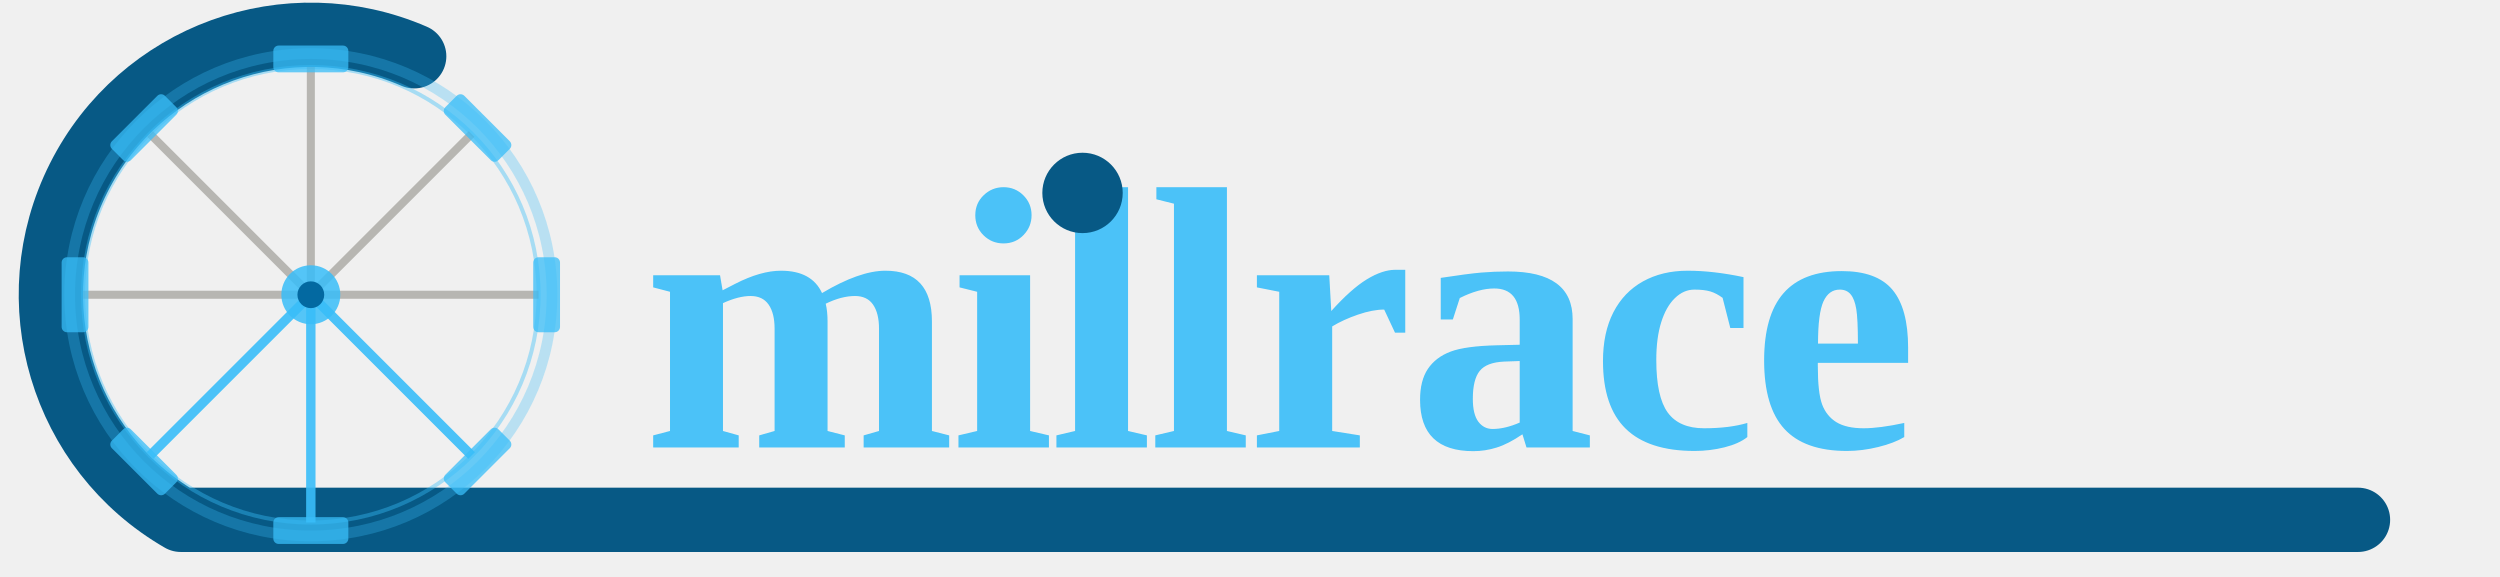
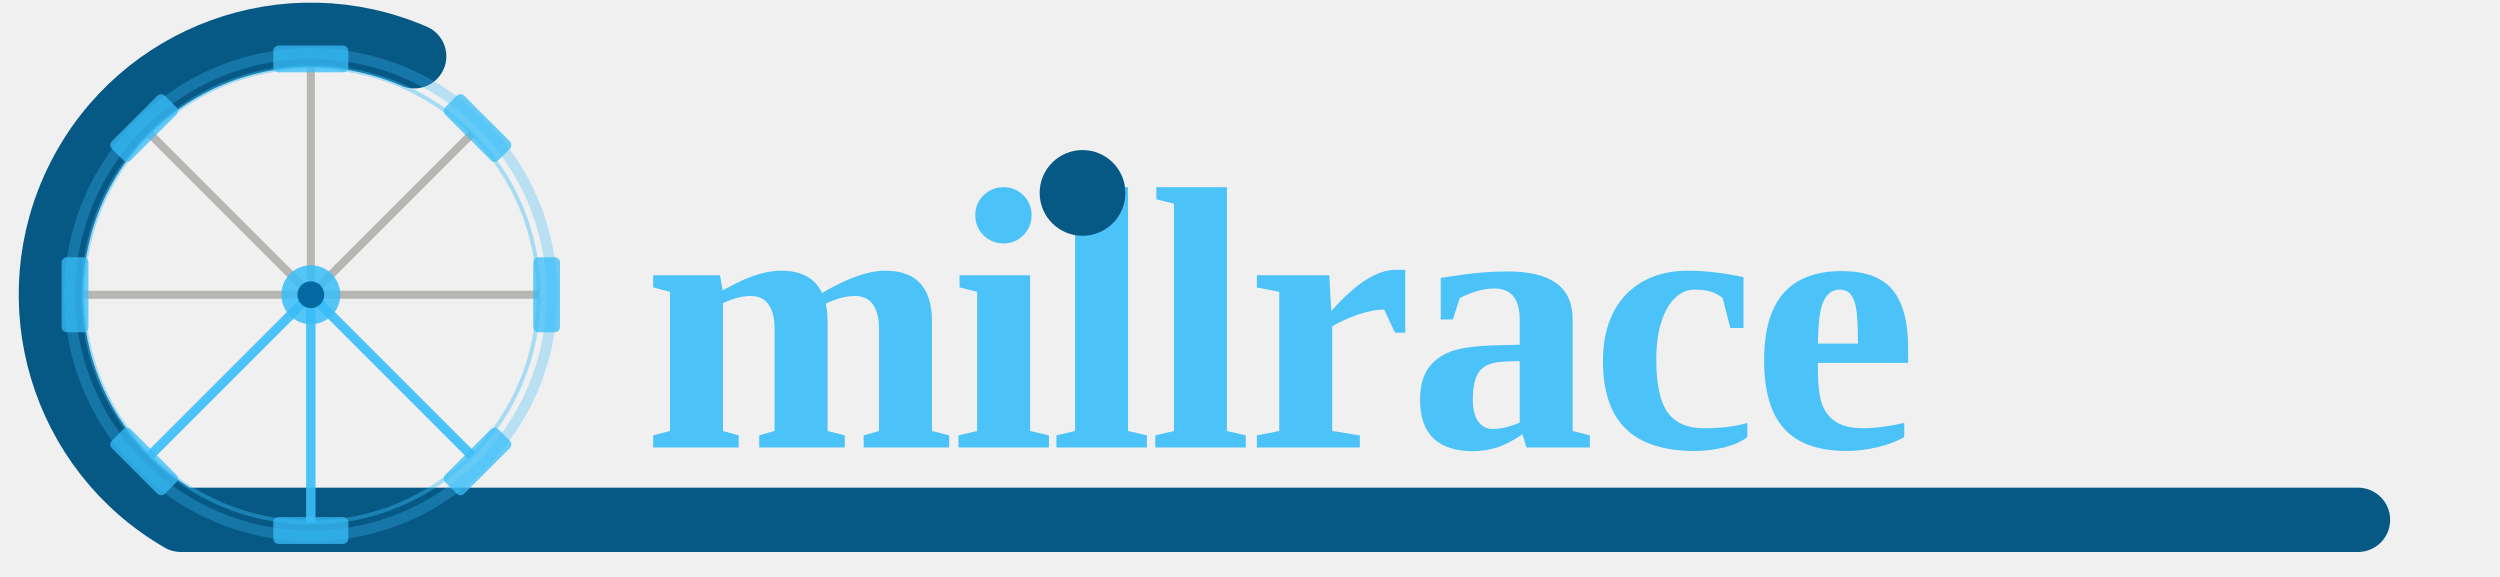
<svg xmlns="http://www.w3.org/2000/svg" width="100%" viewBox="-8 40 933 215" role="img">
  <defs>
    <mask id="imagine-text-gaps-kd530b" maskUnits="userSpaceOnUse">
      <rect x="-8" y="40" width="933" height="215" fill="white" />
      <rect x="218" y="77" width="662" height="163" fill="black" rx="2" />
    </mask>
  </defs>
  <g id="millrace-channel" aria-hidden="true">
    <path d="M 146.575 61 A 97 97 0 0 0 59.492 234 L 872 234" fill="none" stroke="#075985" stroke-width="24" stroke-linecap="round" stroke-linejoin="round" style="fill:none;stroke:rgb(7, 89, 133);color:rgb(255, 255, 255);stroke-width:24px;stroke-linecap:round;stroke-linejoin:round;font-family:&quot;Anthropic Sans&quot;, -apple-system, &quot;system-ui&quot;, &quot;Segoe UI&quot;, sans-serif;font-size:16px;font-weight:400;text-anchor:start;dominant-baseline:auto" />
    <path d="M 146.575 61 A 97 97 0 0 0 59.492 234" fill="none" stroke="#075985" stroke-width="14" stroke-dasharray="12 6" stroke-linecap="round" style="fill:none;stroke:rgb(7, 89, 133);color:rgb(255, 255, 255);stroke-width:14px;stroke-dasharray:12px, 6px;stroke-linecap:round;stroke-linejoin:miter;font-family:&quot;Anthropic Sans&quot;, -apple-system, &quot;system-ui&quot;, &quot;Segoe UI&quot;, sans-serif;font-size:16px;font-weight:400;text-anchor:start;dominant-baseline:auto" />
    <line x1="59.492" y1="234" x2="872" y2="234" stroke="#075985" stroke-width="14" stroke-dasharray="12 6" stroke-linecap="round" mask="url(#imagine-text-gaps-kd530b)" style="fill:none;stroke:rgb(7, 89, 133);color:rgb(255, 255, 255);stroke-width:14px;stroke-dasharray:12px, 6px;stroke-linecap:round;stroke-linejoin:miter;font-family:&quot;Anthropic Sans&quot;, -apple-system, &quot;system-ui&quot;, &quot;Segoe UI&quot;, sans-serif;font-size:16px;font-weight:400;text-anchor:start;dominant-baseline:auto" />
  </g>
  <g style="fill:rgb(0, 0, 0);stroke:none;color:rgb(255, 255, 255);stroke-width:1px;stroke-linecap:butt;stroke-linejoin:miter;opacity:1;font-family:&quot;Anthropic Sans&quot;, -apple-system, &quot;system-ui&quot;, &quot;Segoe UI&quot;, sans-serif;font-size:16px;font-weight:400;text-anchor:start;dominant-baseline:auto">
    <circle cx="108" cy="150" r="90" fill="none" stroke="#38bdf8" stroke-width="4" opacity="0.3" style="fill:none;stroke:rgb(56, 189, 248);color:rgb(255, 255, 255);stroke-width:4px;stroke-linecap:butt;stroke-linejoin:miter;opacity:0.3;font-family:&quot;Anthropic Sans&quot;, -apple-system, &quot;system-ui&quot;, &quot;Segoe UI&quot;, sans-serif;font-size:16px;font-weight:400;text-anchor:start;dominant-baseline:auto" />
    <circle cx="108" cy="150" r="85" fill="none" stroke="#38bdf8" stroke-width="1.5" opacity="0.4" style="fill:none;stroke:rgb(56, 189, 248);color:rgb(255, 255, 255);stroke-width:1.5px;stroke-linecap:butt;stroke-linejoin:miter;opacity:0.4;font-family:&quot;Anthropic Sans&quot;, -apple-system, &quot;system-ui&quot;, &quot;Segoe UI&quot;, sans-serif;font-size:16px;font-weight:400;text-anchor:start;dominant-baseline:auto" />
    <g stroke="#888780" stroke-width="3" opacity="0.55" style="fill:rgb(0, 0, 0);stroke:rgb(136, 135, 128);color:rgb(255, 255, 255);stroke-width:3px;stroke-linecap:butt;stroke-linejoin:miter;opacity:0.55;font-family:&quot;Anthropic Sans&quot;, -apple-system, &quot;system-ui&quot;, &quot;Segoe UI&quot;, sans-serif;font-size:16px;font-weight:400;text-anchor:start;dominant-baseline:auto">
      <line x1="108" y1="150" x2="108" y2="65" style="fill:rgb(0, 0, 0);stroke:rgb(136, 135, 128);color:rgb(255, 255, 255);stroke-width:3px;stroke-linecap:butt;stroke-linejoin:miter;opacity:1;font-family:&quot;Anthropic Sans&quot;, -apple-system, &quot;system-ui&quot;, &quot;Segoe UI&quot;, sans-serif;font-size:16px;font-weight:400;text-anchor:start;dominant-baseline:auto" />
      <line x1="108" y1="150" x2="168" y2="90" style="fill:rgb(0, 0, 0);stroke:rgb(136, 135, 128);color:rgb(255, 255, 255);stroke-width:3px;stroke-linecap:butt;stroke-linejoin:miter;opacity:1;font-family:&quot;Anthropic Sans&quot;, -apple-system, &quot;system-ui&quot;, &quot;Segoe UI&quot;, sans-serif;font-size:16px;font-weight:400;text-anchor:start;dominant-baseline:auto" />
      <line x1="108" y1="150" x2="193" y2="150" style="fill:rgb(0, 0, 0);stroke:rgb(136, 135, 128);color:rgb(255, 255, 255);stroke-width:3px;stroke-linecap:butt;stroke-linejoin:miter;opacity:1;font-family:&quot;Anthropic Sans&quot;, -apple-system, &quot;system-ui&quot;, &quot;Segoe UI&quot;, sans-serif;font-size:16px;font-weight:400;text-anchor:start;dominant-baseline:auto" />
      <line x1="108" y1="150" x2="23" y2="150" style="fill:rgb(0, 0, 0);stroke:rgb(136, 135, 128);color:rgb(255, 255, 255);stroke-width:3px;stroke-linecap:butt;stroke-linejoin:miter;opacity:1;font-family:&quot;Anthropic Sans&quot;, -apple-system, &quot;system-ui&quot;, &quot;Segoe UI&quot;, sans-serif;font-size:16px;font-weight:400;text-anchor:start;dominant-baseline:auto" />
      <line x1="108" y1="150" x2="48" y2="90" style="fill:rgb(0, 0, 0);stroke:rgb(136, 135, 128);color:rgb(255, 255, 255);stroke-width:3px;stroke-linecap:butt;stroke-linejoin:miter;opacity:1;font-family:&quot;Anthropic Sans&quot;, -apple-system, &quot;system-ui&quot;, &quot;Segoe UI&quot;, sans-serif;font-size:16px;font-weight:400;text-anchor:start;dominant-baseline:auto" />
    </g>
    <g stroke="#38bdf8" stroke-width="3.5" opacity="0.9" style="fill:rgb(0, 0, 0);stroke:rgb(56, 189, 248);color:rgb(255, 255, 255);stroke-width:3.5px;stroke-linecap:butt;stroke-linejoin:miter;opacity:0.9;font-family:&quot;Anthropic Sans&quot;, -apple-system, &quot;system-ui&quot;, &quot;Segoe UI&quot;, sans-serif;font-size:16px;font-weight:400;text-anchor:start;dominant-baseline:auto">
      <line x1="108" y1="150" x2="168" y2="210" style="fill:rgb(0, 0, 0);stroke:rgb(56, 189, 248);color:rgb(255, 255, 255);stroke-width:3.5px;stroke-linecap:butt;stroke-linejoin:miter;opacity:1;font-family:&quot;Anthropic Sans&quot;, -apple-system, &quot;system-ui&quot;, &quot;Segoe UI&quot;, sans-serif;font-size:16px;font-weight:400;text-anchor:start;dominant-baseline:auto" />
      <line x1="108" y1="150" x2="108" y2="235" style="fill:rgb(0, 0, 0);stroke:rgb(56, 189, 248);color:rgb(255, 255, 255);stroke-width:3.5px;stroke-linecap:butt;stroke-linejoin:miter;opacity:1;font-family:&quot;Anthropic Sans&quot;, -apple-system, &quot;system-ui&quot;, &quot;Segoe UI&quot;, sans-serif;font-size:16px;font-weight:400;text-anchor:start;dominant-baseline:auto" />
      <line x1="108" y1="150" x2="48" y2="210" style="fill:rgb(0, 0, 0);stroke:rgb(56, 189, 248);color:rgb(255, 255, 255);stroke-width:3.5px;stroke-linecap:butt;stroke-linejoin:miter;opacity:1;font-family:&quot;Anthropic Sans&quot;, -apple-system, &quot;system-ui&quot;, &quot;Segoe UI&quot;, sans-serif;font-size:16px;font-weight:400;text-anchor:start;dominant-baseline:auto" />
    </g>
    <g fill="#38bdf8" opacity="0.75" style="fill:rgb(56, 189, 248);stroke:none;color:rgb(255, 255, 255);stroke-width:1px;stroke-linecap:butt;stroke-linejoin:miter;opacity:0.75;font-family:&quot;Anthropic Sans&quot;, -apple-system, &quot;system-ui&quot;, &quot;Segoe UI&quot;, sans-serif;font-size:16px;font-weight:400;text-anchor:start;dominant-baseline:auto">
      <rect x="94" y="57" width="28" height="10" rx="2" transform="rotate(0 108 150)" style="fill:rgb(56, 189, 248);stroke:none;color:rgb(255, 255, 255);stroke-width:1px;stroke-linecap:butt;stroke-linejoin:miter;opacity:1;font-family:&quot;Anthropic Sans&quot;, -apple-system, &quot;system-ui&quot;, &quot;Segoe UI&quot;, sans-serif;font-size:16px;font-weight:400;text-anchor:start;dominant-baseline:auto" />
      <rect x="94" y="57" width="28" height="10" rx="2" transform="rotate(45 108 150)" style="fill:rgb(56, 189, 248);stroke:none;color:rgb(255, 255, 255);stroke-width:1px;stroke-linecap:butt;stroke-linejoin:miter;opacity:1;font-family:&quot;Anthropic Sans&quot;, -apple-system, &quot;system-ui&quot;, &quot;Segoe UI&quot;, sans-serif;font-size:16px;font-weight:400;text-anchor:start;dominant-baseline:auto" />
      <rect x="94" y="57" width="28" height="10" rx="2" transform="rotate(90 108 150)" style="fill:rgb(56, 189, 248);stroke:none;color:rgb(255, 255, 255);stroke-width:1px;stroke-linecap:butt;stroke-linejoin:miter;opacity:1;font-family:&quot;Anthropic Sans&quot;, -apple-system, &quot;system-ui&quot;, &quot;Segoe UI&quot;, sans-serif;font-size:16px;font-weight:400;text-anchor:start;dominant-baseline:auto" />
      <rect x="94" y="57" width="28" height="10" rx="2" transform="rotate(135 108 150)" style="fill:rgb(56, 189, 248);stroke:none;color:rgb(255, 255, 255);stroke-width:1px;stroke-linecap:butt;stroke-linejoin:miter;opacity:1;font-family:&quot;Anthropic Sans&quot;, -apple-system, &quot;system-ui&quot;, &quot;Segoe UI&quot;, sans-serif;font-size:16px;font-weight:400;text-anchor:start;dominant-baseline:auto" />
      <rect x="94" y="57" width="28" height="10" rx="2" transform="rotate(180 108 150)" style="fill:rgb(56, 189, 248);stroke:none;color:rgb(255, 255, 255);stroke-width:1px;stroke-linecap:butt;stroke-linejoin:miter;opacity:1;font-family:&quot;Anthropic Sans&quot;, -apple-system, &quot;system-ui&quot;, &quot;Segoe UI&quot;, sans-serif;font-size:16px;font-weight:400;text-anchor:start;dominant-baseline:auto" />
      <rect x="94" y="57" width="28" height="10" rx="2" transform="rotate(225 108 150)" style="fill:rgb(56, 189, 248);stroke:none;color:rgb(255, 255, 255);stroke-width:1px;stroke-linecap:butt;stroke-linejoin:miter;opacity:1;font-family:&quot;Anthropic Sans&quot;, -apple-system, &quot;system-ui&quot;, &quot;Segoe UI&quot;, sans-serif;font-size:16px;font-weight:400;text-anchor:start;dominant-baseline:auto" />
      <rect x="94" y="57" width="28" height="10" rx="2" transform="rotate(270 108 150)" style="fill:rgb(56, 189, 248);stroke:none;color:rgb(255, 255, 255);stroke-width:1px;stroke-linecap:butt;stroke-linejoin:miter;opacity:1;font-family:&quot;Anthropic Sans&quot;, -apple-system, &quot;system-ui&quot;, &quot;Segoe UI&quot;, sans-serif;font-size:16px;font-weight:400;text-anchor:start;dominant-baseline:auto" />
      <rect x="94" y="57" width="28" height="10" rx="2" transform="rotate(315 108 150)" style="fill:rgb(56, 189, 248);stroke:none;color:rgb(255, 255, 255);stroke-width:1px;stroke-linecap:butt;stroke-linejoin:miter;opacity:1;font-family:&quot;Anthropic Sans&quot;, -apple-system, &quot;system-ui&quot;, &quot;Segoe UI&quot;, sans-serif;font-size:16px;font-weight:400;text-anchor:start;dominant-baseline:auto" />
    </g>
    <circle cx="108" cy="150" r="11" fill="#38bdf8" opacity="0.85" style="fill:rgb(56, 189, 248);stroke:none;color:rgb(255, 255, 255);stroke-width:1px;stroke-linecap:butt;stroke-linejoin:miter;opacity:0.85;font-family:&quot;Anthropic Sans&quot;, -apple-system, &quot;system-ui&quot;, &quot;Segoe UI&quot;, sans-serif;font-size:16px;font-weight:400;text-anchor:start;dominant-baseline:auto" />
    <circle cx="108" cy="150" r="5" fill="#0369a1" style="fill:rgb(3, 105, 161);stroke:none;color:rgb(255, 255, 255);stroke-width:1px;stroke-linecap:butt;stroke-linejoin:miter;opacity:1;font-family:&quot;Anthropic Sans&quot;, -apple-system, &quot;system-ui&quot;, &quot;Segoe UI&quot;, sans-serif;font-size:16px;font-weight:400;text-anchor:start;dominant-baseline:auto" />
  </g>
  <text x="232" y="207" font-family="Georgia, 'Times New Roman', serif" font-size="140" font-weight="700" letter-spacing="-2" fill="#38bdf8" opacity="0.9" style="fill:rgb(56, 189, 248);stroke:none;color:rgb(255, 255, 255);stroke-width:1px;stroke-linecap:butt;stroke-linejoin:miter;opacity:0.9;font-family:Georgia, &quot;Times New Roman&quot;, serif;font-size:140px;font-weight:700;text-anchor:start;dominant-baseline:auto">millrace</text>
-   <circle cx="396" cy="112" r="15" fill="#075985" opacity="1" style="fill:rgb(7, 89, 133);opacity:1" aria-hidden="true" />
+   <circle cx="396" cy="112" r="16" fill="#075985" opacity="1" style="fill:rgb(7, 89, 133);opacity:1" aria-hidden="true" />
</svg>
